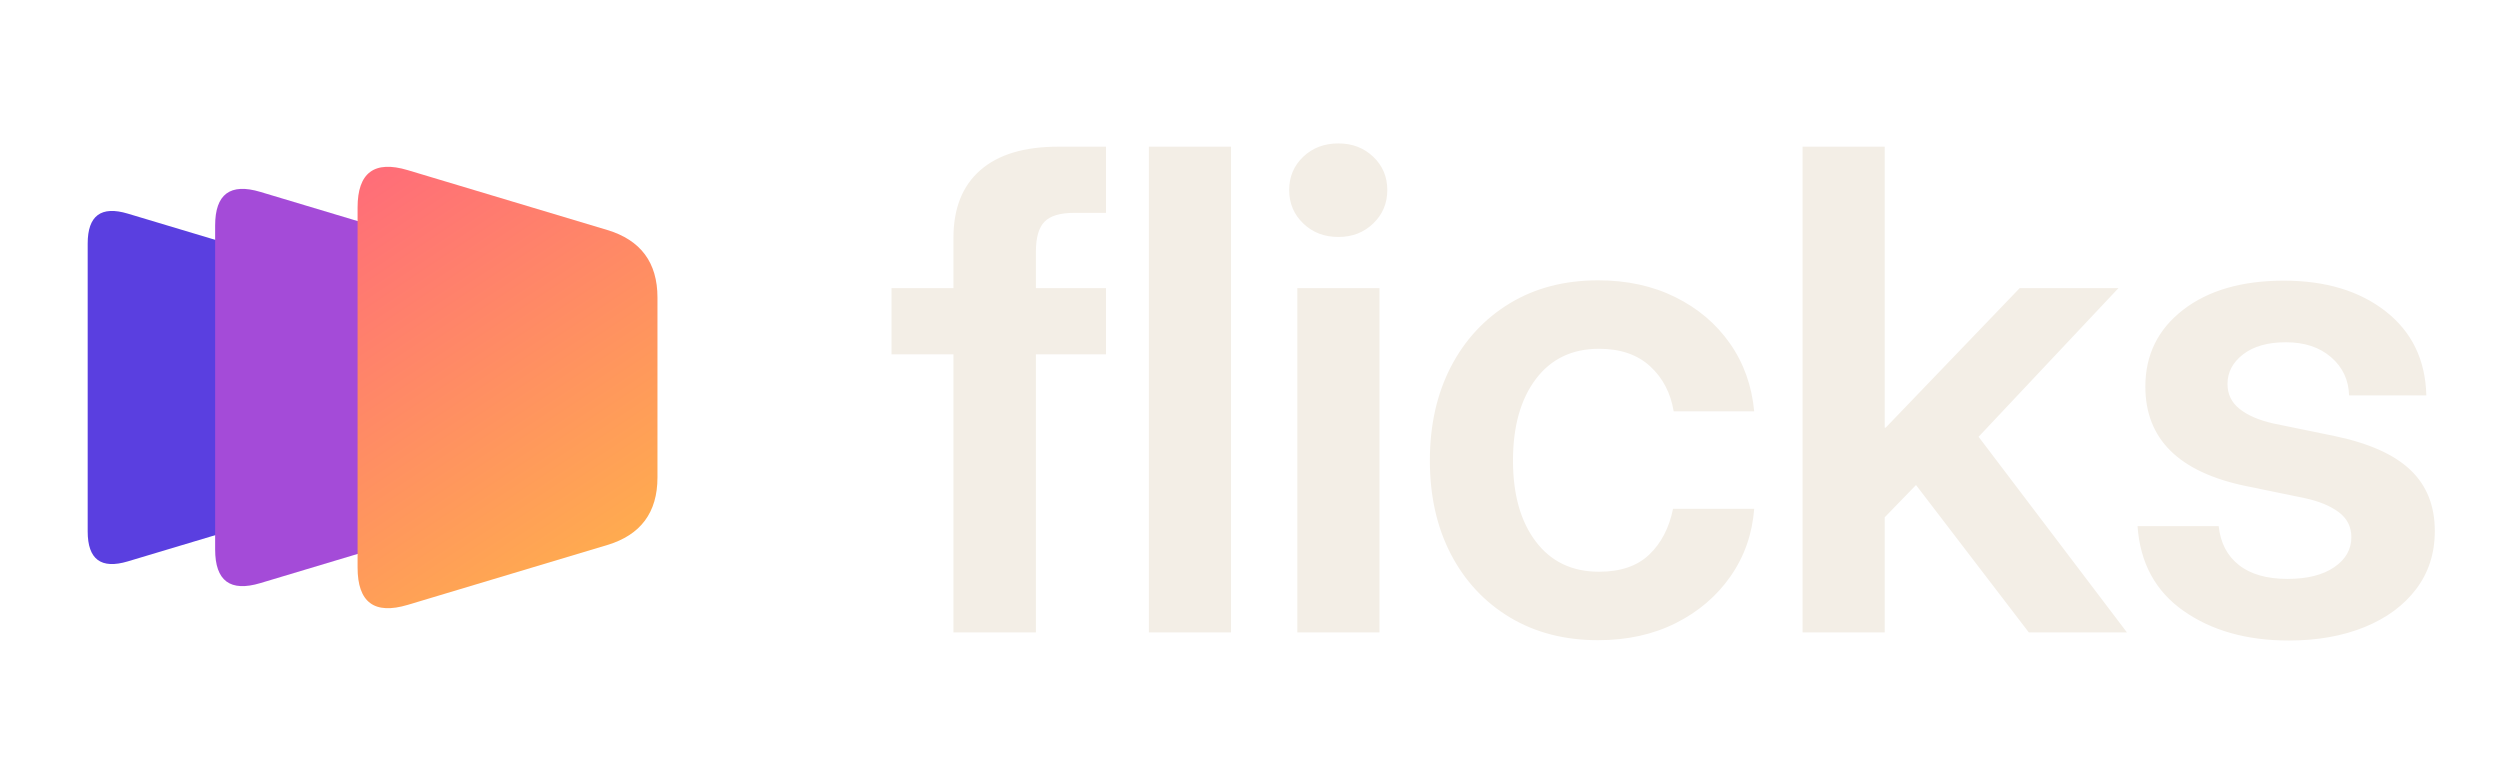
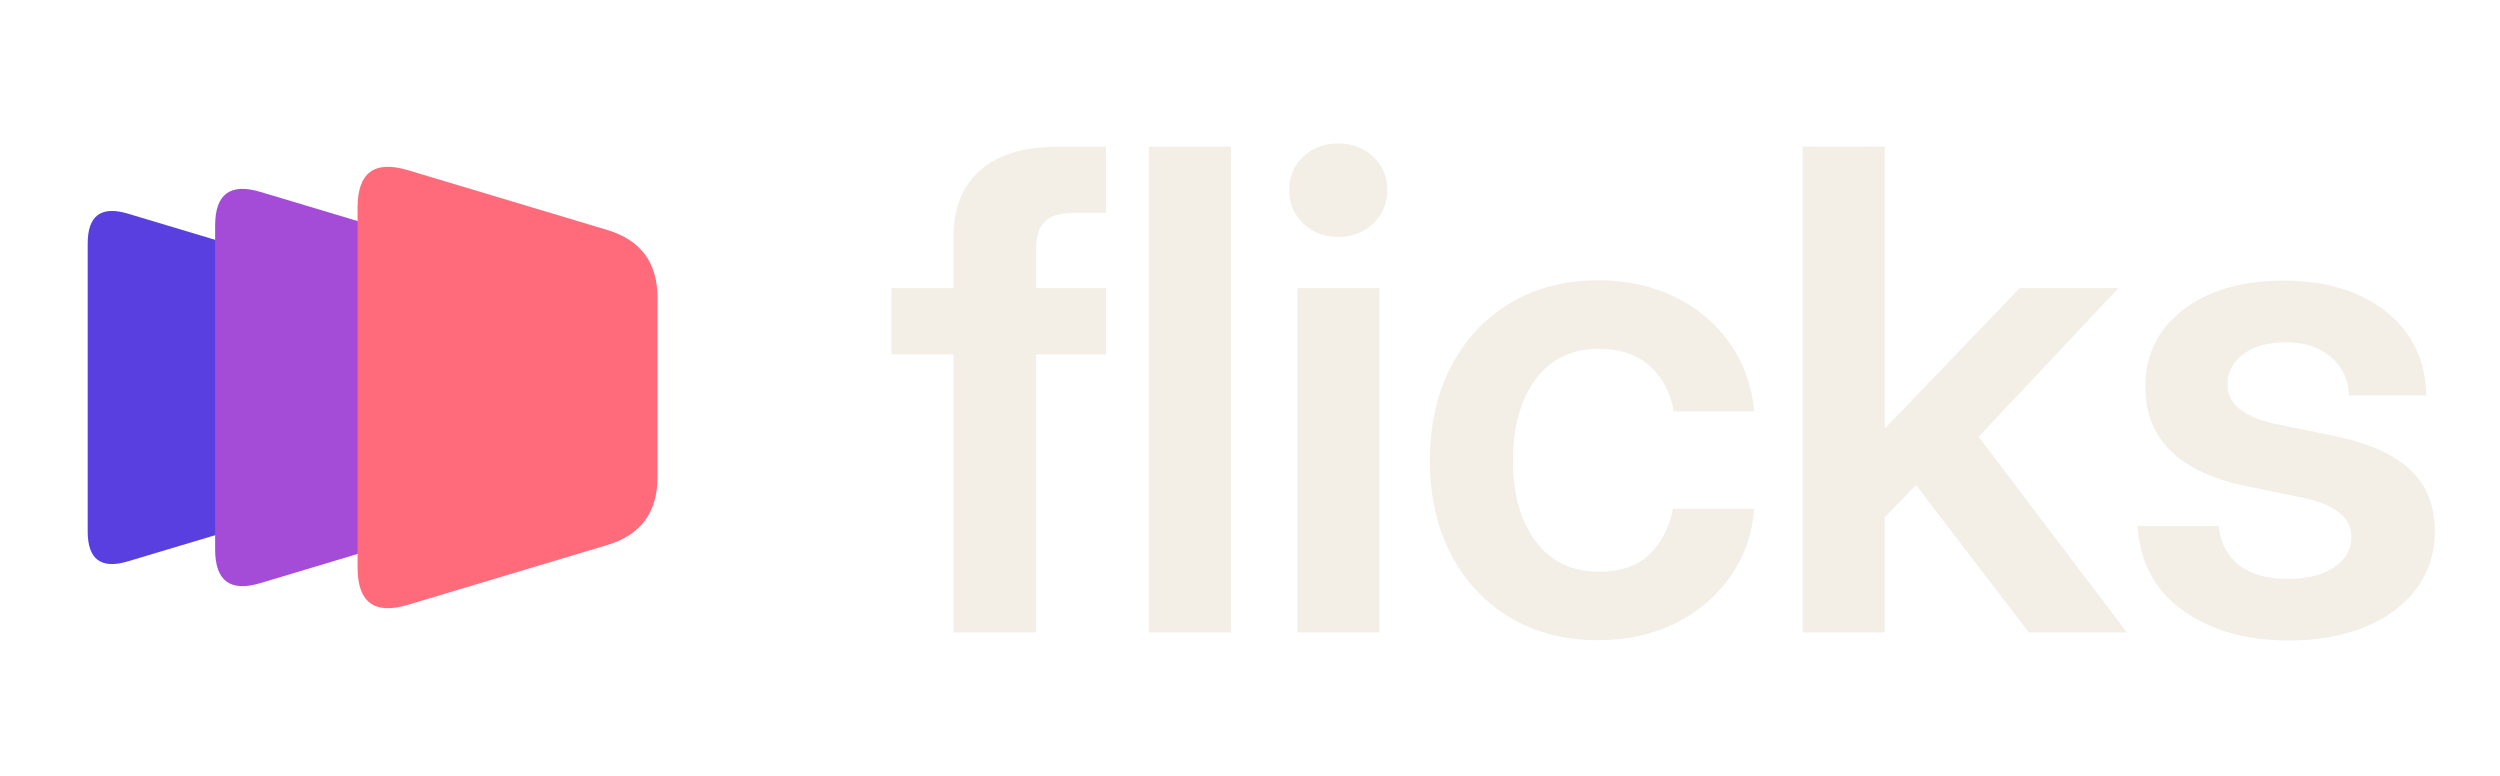
<svg xmlns="http://www.w3.org/2000/svg" viewBox="-135.9 -97 383.48 119" width="383.48" height="119">
-   <defs>
-     <linearGradient id="mg" gradientUnits="userSpaceOnUse" x1="42" y1="20" x2="82" y2="80">
-       <stop offset="0" stop-color="#FF6B7A" />
-       <stop offset="1" stop-color="#FFB648" />
-     </linearGradient>
-   </defs>
  <g transform="translate(-129.35 -95.06) scale(1.15)">
    <path fill="#5A3FE0" d="M6 30.8Q6 25.2 11.36 26.81L32.64 33.19Q38 34.8 38 40.4L38 59.6Q38 65.2 32.64 66.81L11.36 73.19Q6 74.8 6 69.2Z" />
    <path fill="#A44BD8" d="M23 28.4Q23 22.1 29.03 23.91L52.97 31.09Q59 32.9 59 39.2L59 60.8Q59 67.1 52.97 68.91L29.03 76.09Q23 77.9 23 71.6Z" />
-     <path fill="url(#mg)" d="M42 26Q42 19 48.7 21.01L75.3 28.99Q82 31 82 38L82 62Q82 69 75.3 71.01L48.7 78.99Q42 81 42 74Z" />
+     <path fill="#FF6B7A" d="M42 26Q42 19 48.7 21.01L75.3 28.99Q82 31 82 38L82 62Q82 69 75.3 71.01L48.7 78.99Q42 81 42 74Z" />
  </g>
  <path fill="#F3EEE6" d="M33.75 -52.8V-42.65H23V0H10.35V-42.65H0.85V-52.8H10.35V-60.5Q10.35 -67.3 14.48 -70.9Q18.6 -74.5 26.4 -74.5H33.75V-64.35H28.9Q25.65 -64.35 24.33 -63Q23 -61.65 23 -58.4V-52.8ZM52.93 -74.5V0H40.33V-74.5ZM63.1 0V-52.8H75.7V0Z M69.4 -60.65Q66.15 -60.65 64 -62.73Q61.85 -64.8 61.85 -67.85Q61.85 -70.9 64 -72.95Q66.15 -75 69.4 -75Q72.6 -75 74.75 -72.95Q76.9 -70.9 76.9 -67.85Q76.9 -64.8 74.75 -62.73Q72.6 -60.65 69.4 -60.65ZM109.23 1.2Q101.53 1.2 95.7 -2.3Q89.88 -5.8 86.65 -12Q83.43 -18.2 83.43 -26.35Q83.43 -34.5 86.65 -40.73Q89.88 -46.95 95.7 -50.48Q101.53 -54 109.23 -54Q115.88 -54 121.08 -51.42Q126.28 -48.85 129.45 -44.33Q132.63 -39.8 133.18 -33.9H120.83Q120.13 -38.15 117.2 -40.83Q114.28 -43.5 109.38 -43.5Q103.18 -43.5 99.68 -38.85Q96.18 -34.2 96.18 -26.35Q96.18 -18.55 99.68 -13.93Q103.18 -9.3 109.38 -9.3Q114.33 -9.3 117.08 -11.93Q119.83 -14.55 120.73 -18.95H133.18Q132.73 -13.15 129.55 -8.6Q126.38 -4.05 121.15 -1.42Q115.93 1.2 109.23 1.2ZM140.6 0V-74.5H153.2V-31.4H153.35L173.9 -52.8H189.05L167.6 -30L190.35 0H175.3L158 -22.6L153.2 -17.65V0ZM215.18 1.25Q205.53 1.25 199.06 -3.28Q192.58 -7.8 191.98 -16.3H204.43Q204.83 -12.45 207.53 -10.33Q210.23 -8.2 214.98 -8.2Q219.53 -8.2 222.16 -10Q224.78 -11.8 224.78 -14.6Q224.78 -17 222.83 -18.45Q220.88 -19.9 217.58 -20.6L208.58 -22.45Q193.18 -25.65 193.18 -37.7Q193.18 -45 198.98 -49.48Q204.78 -53.95 214.43 -53.95Q224.03 -53.95 230.06 -49.23Q236.08 -44.5 236.28 -36.35H224.43Q224.33 -39.9 221.68 -42.2Q219.03 -44.5 214.73 -44.5Q210.58 -44.5 208.18 -42.65Q205.78 -40.8 205.78 -38.1Q205.78 -35.75 207.63 -34.28Q209.48 -32.8 212.78 -32.05L222.28 -30.1Q230.13 -28.45 233.85 -24.9Q237.58 -21.35 237.58 -15.55Q237.58 -10.4 234.7 -6.62Q231.83 -2.85 226.78 -0.8Q221.73 1.25 215.18 1.25Z" />
</svg>
